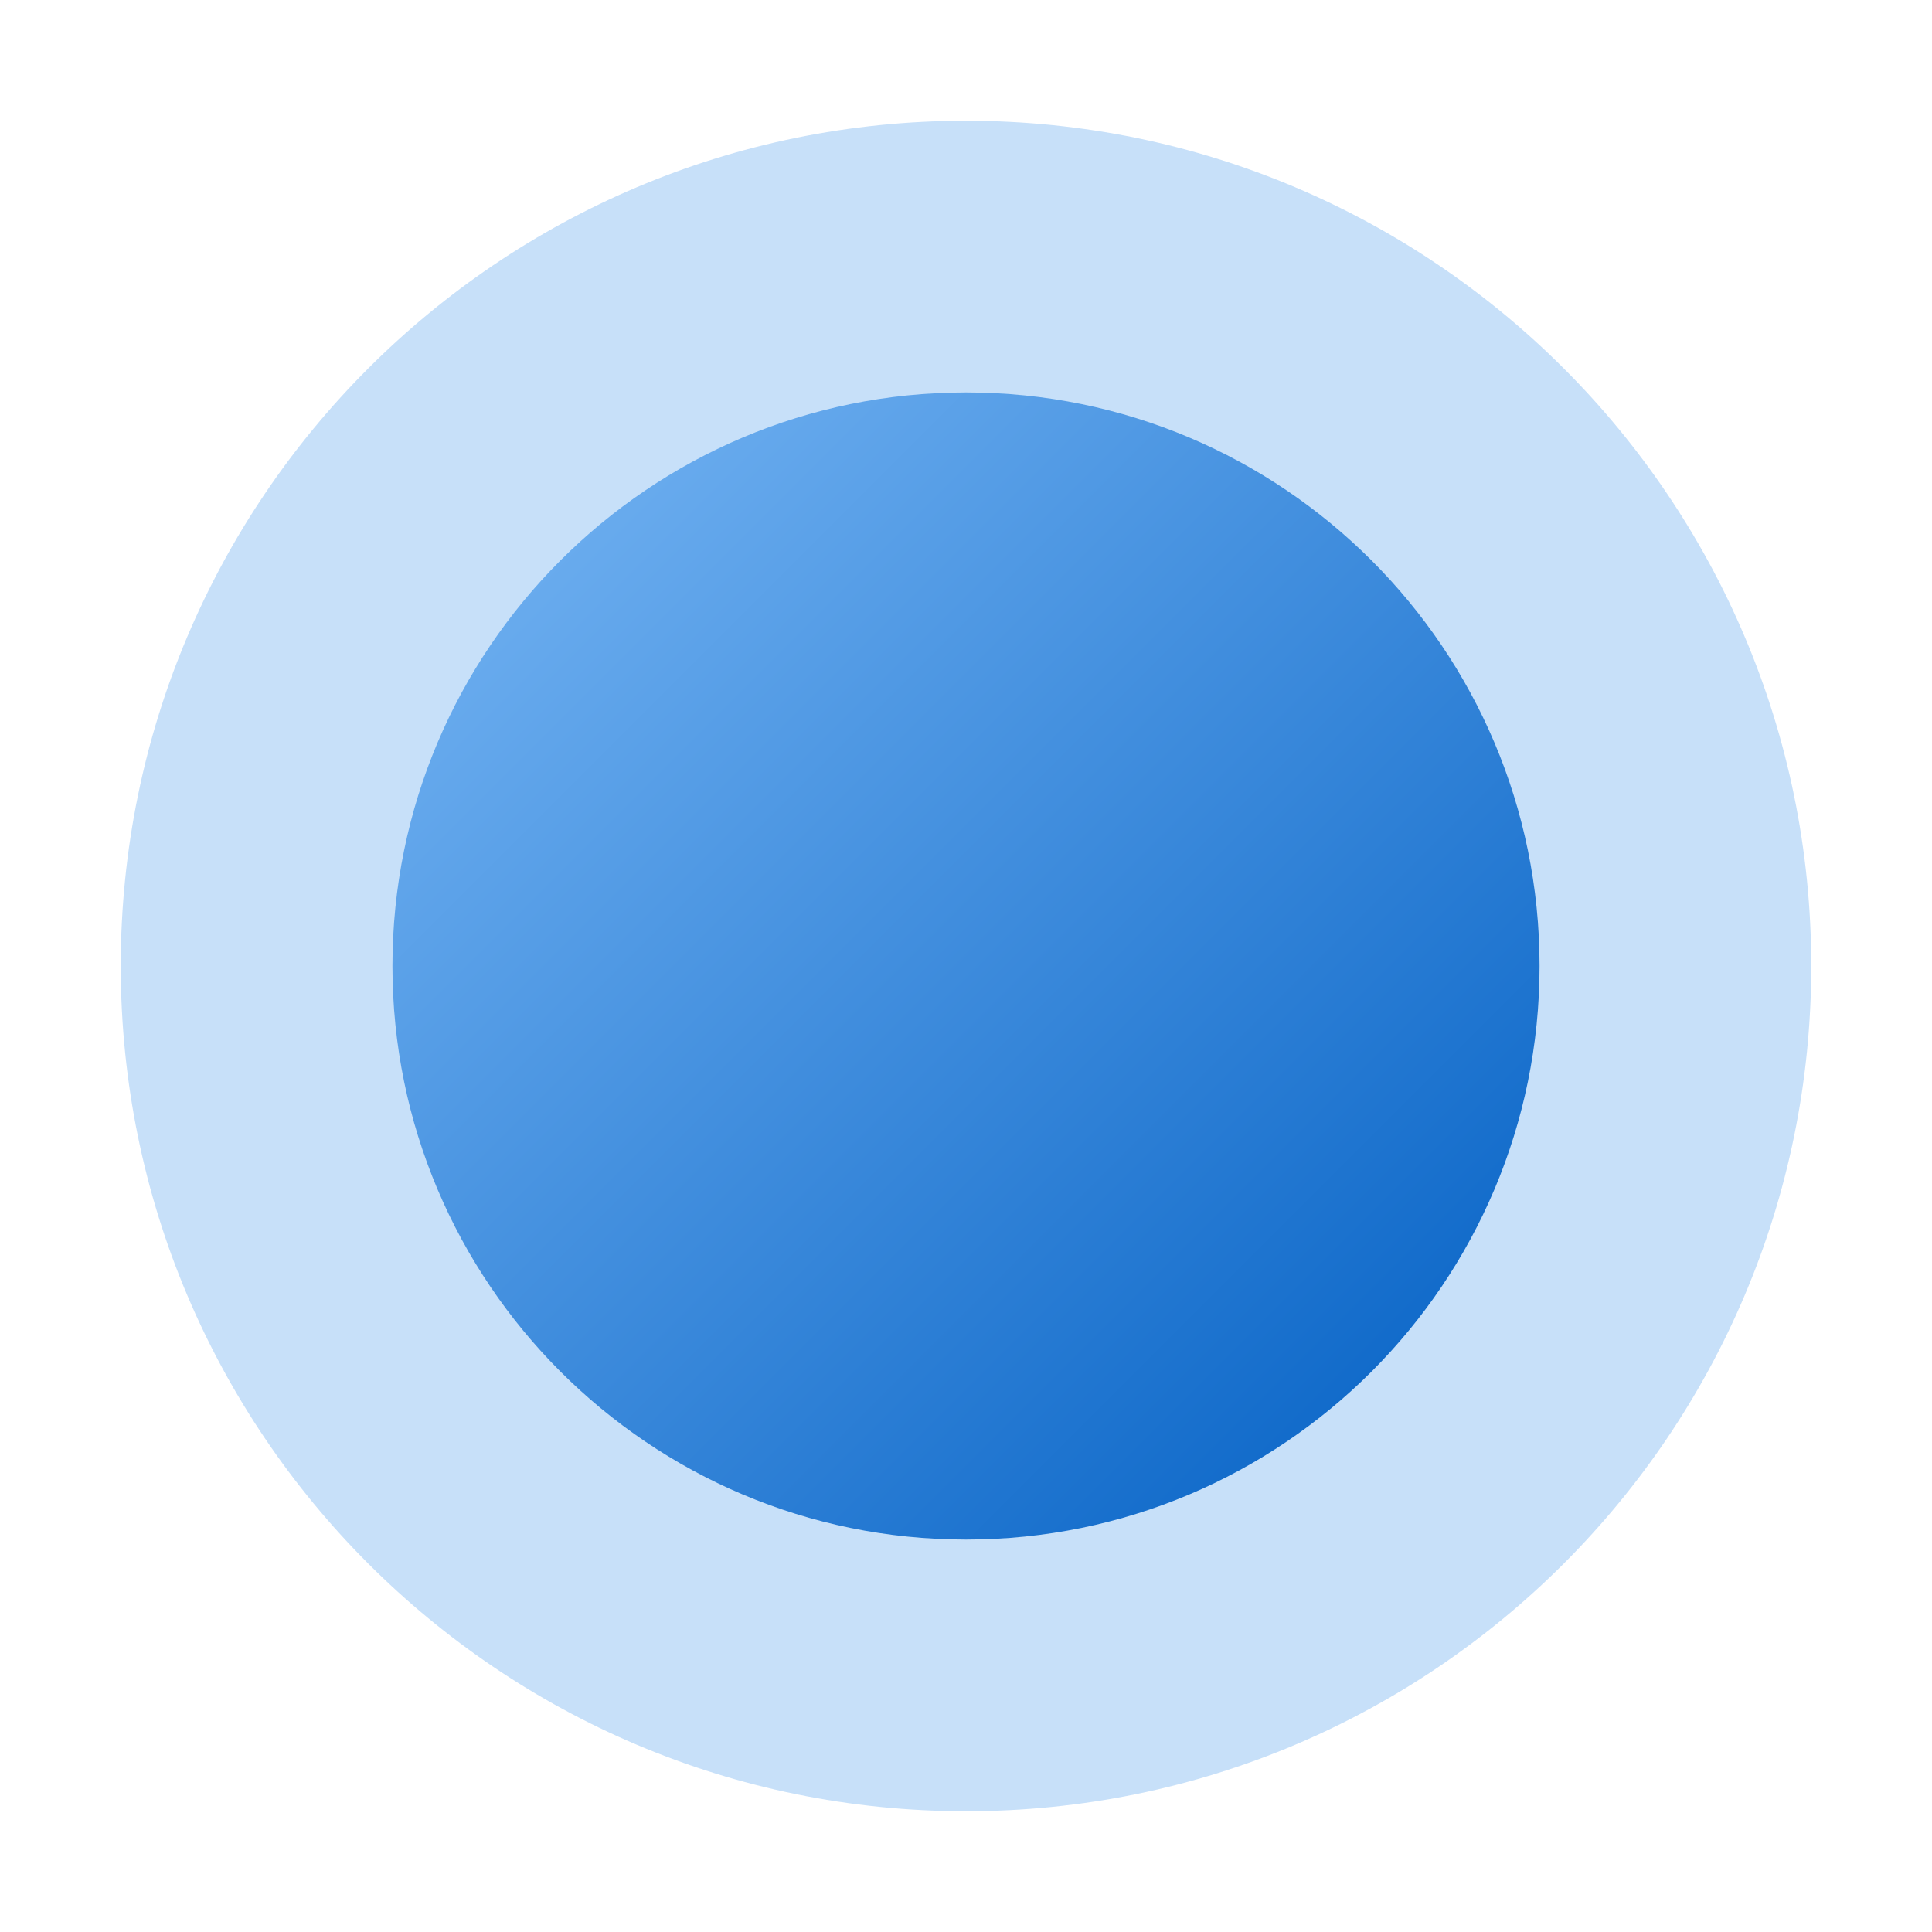
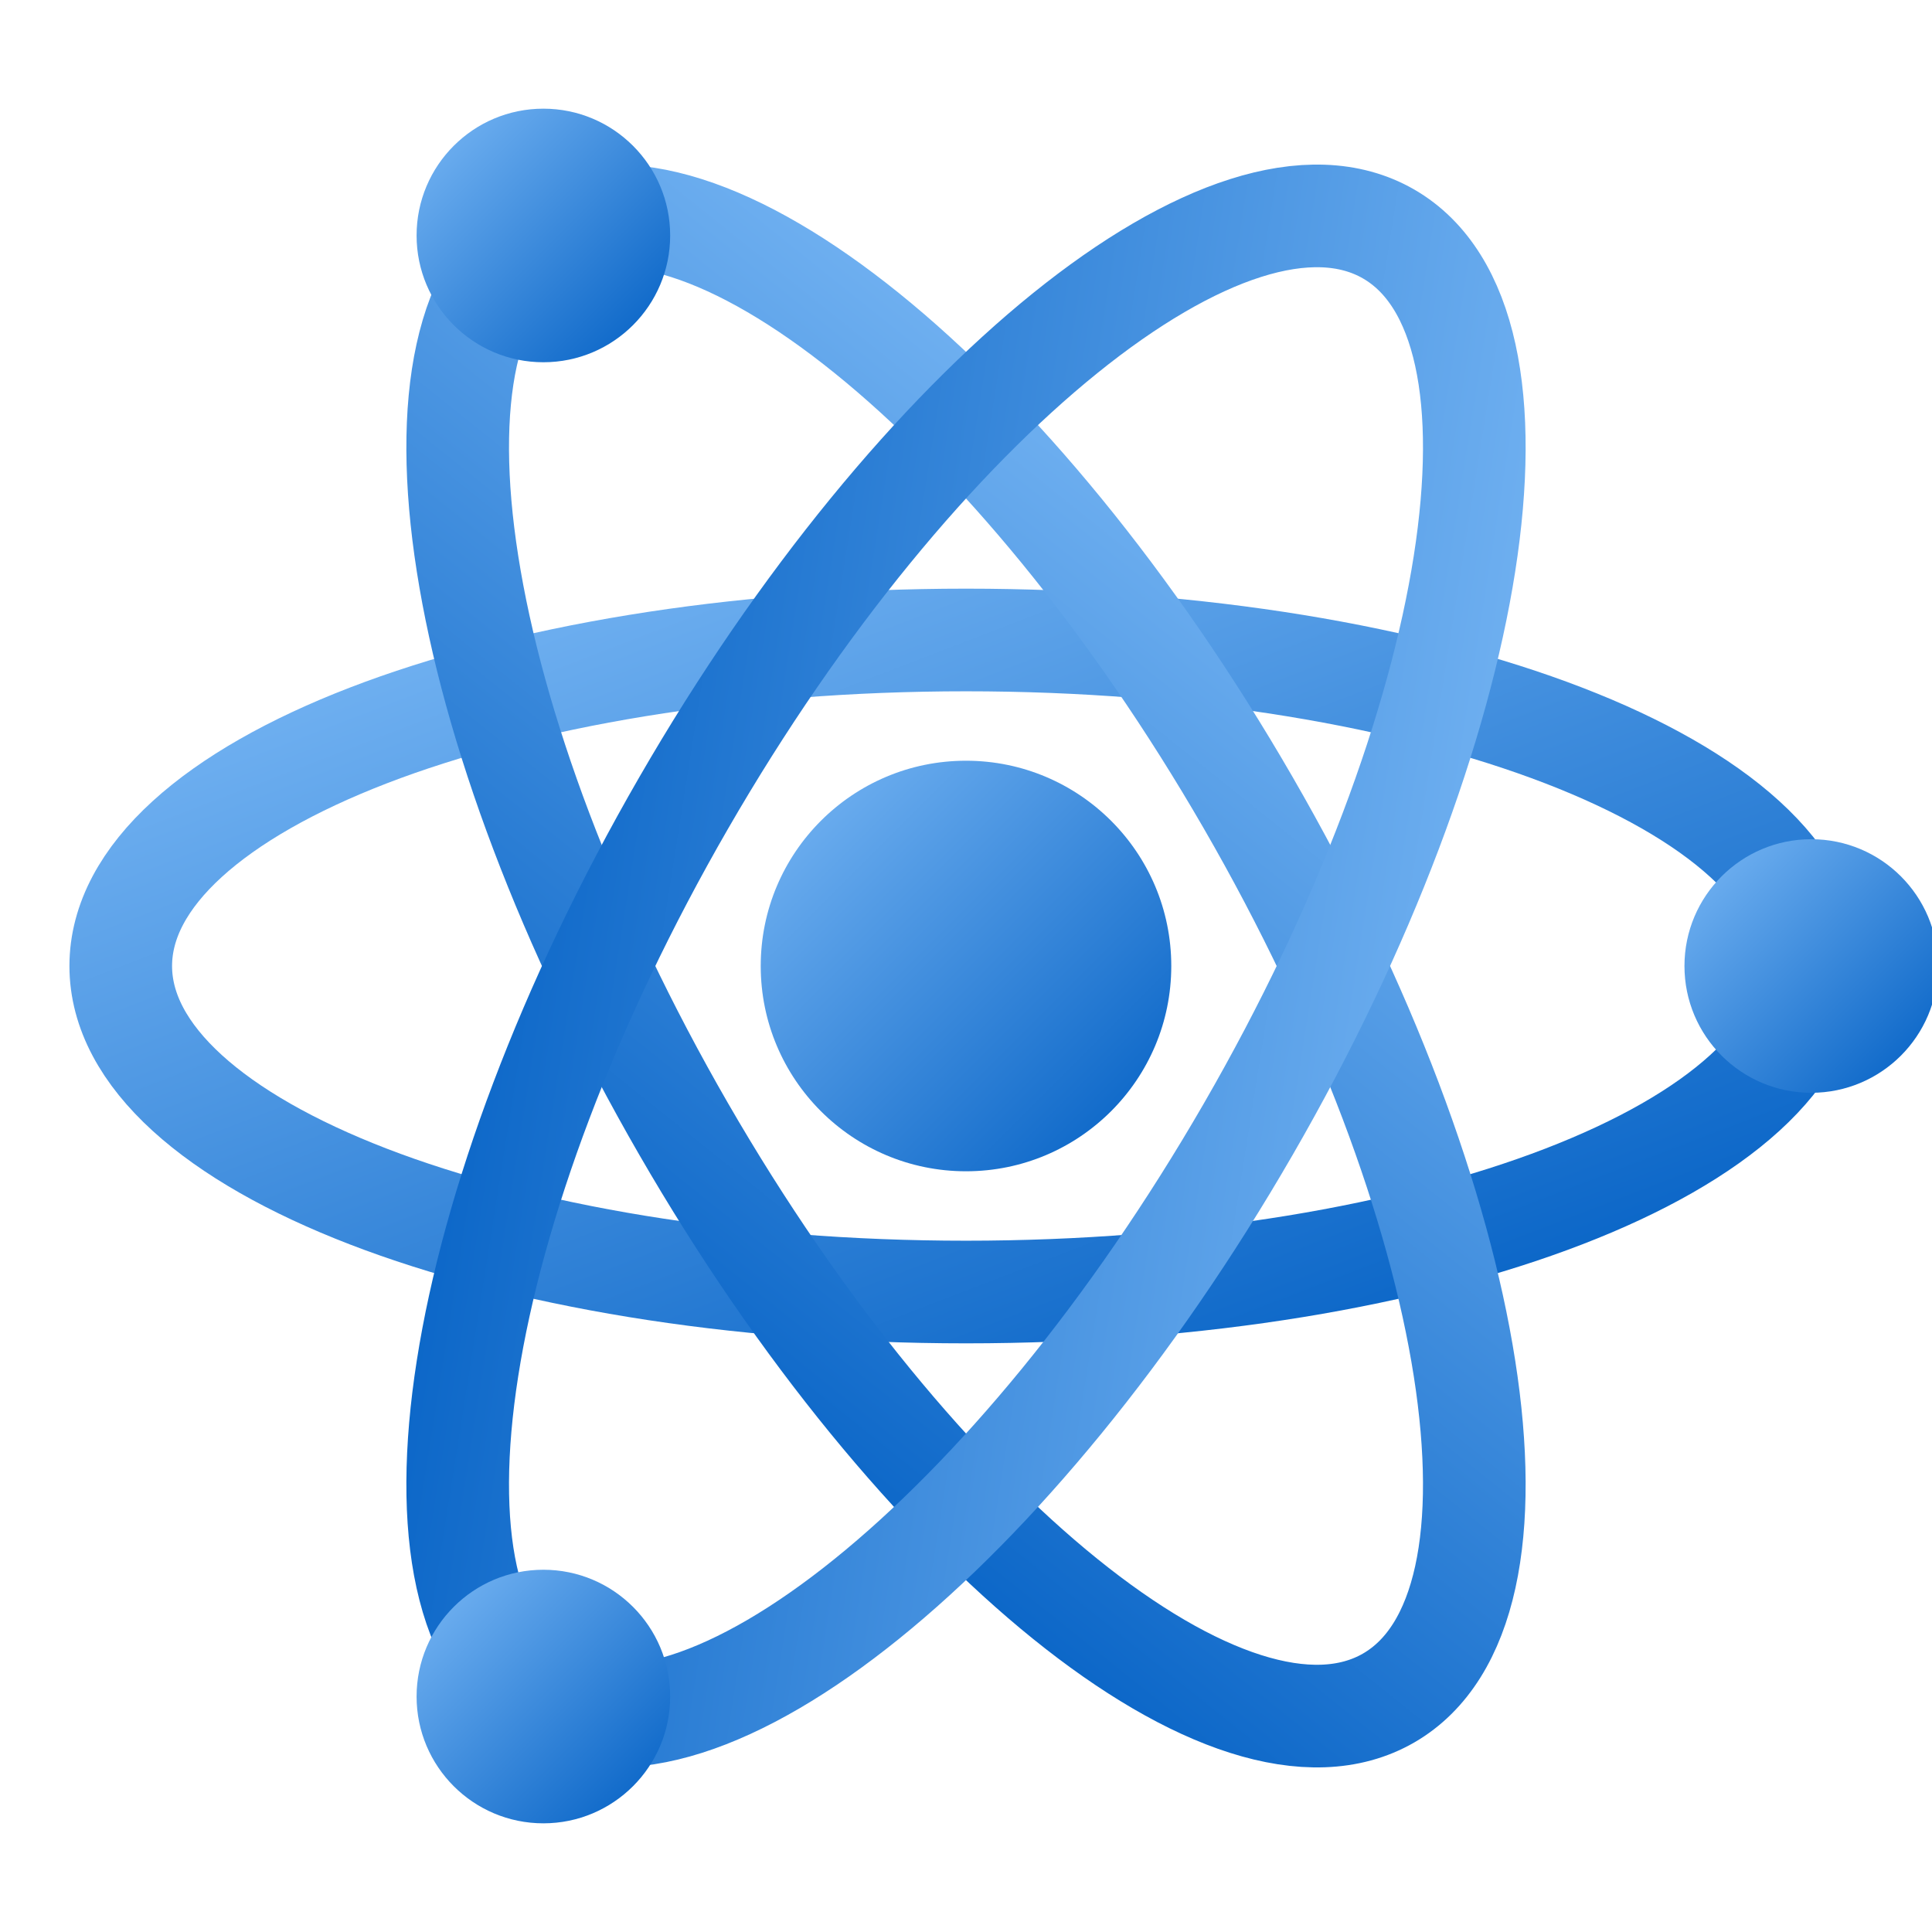
<svg xmlns="http://www.w3.org/2000/svg" viewBox="0 0 64 64">
  <defs>
-     <linearGradient id="dot" x1="0" y1="0" x2="1" y2="1">
+     <linearGradient id="atom" x1="0" y1="0" x2="1" y2="1">
      <stop offset="0" stop-color="#7ab8f5" />
      <stop offset="1" stop-color="#005ec3" />
    </linearGradient>
  </defs>
-   <circle cx="32" cy="32" r="28" fill="#0071e3" opacity="0.22" />
-   <circle cx="32" cy="32" r="19" fill="url(#dot)" />
+   <g fill="none" stroke="url(#atom)" stroke-width="3.4">
+     <ellipse cx="32" cy="32" rx="28" ry="10.8" />
+     <ellipse cx="32" cy="32" rx="28" ry="10.8" transform="rotate(60 32 32)" />
+     <ellipse cx="32" cy="32" rx="28" ry="10.8" transform="rotate(120 32 32)" />
+   </g>
+   <g fill="url(#atom)">
+     <circle cx="32" cy="32" r="6.8" />
+     <circle cx="60" cy="32" r="4.2" />
+     <circle cx="18" cy="56.2" r="4.2" />
+     <circle cx="18" cy="7.8" r="4.2" />
+   </g>
</svg>
